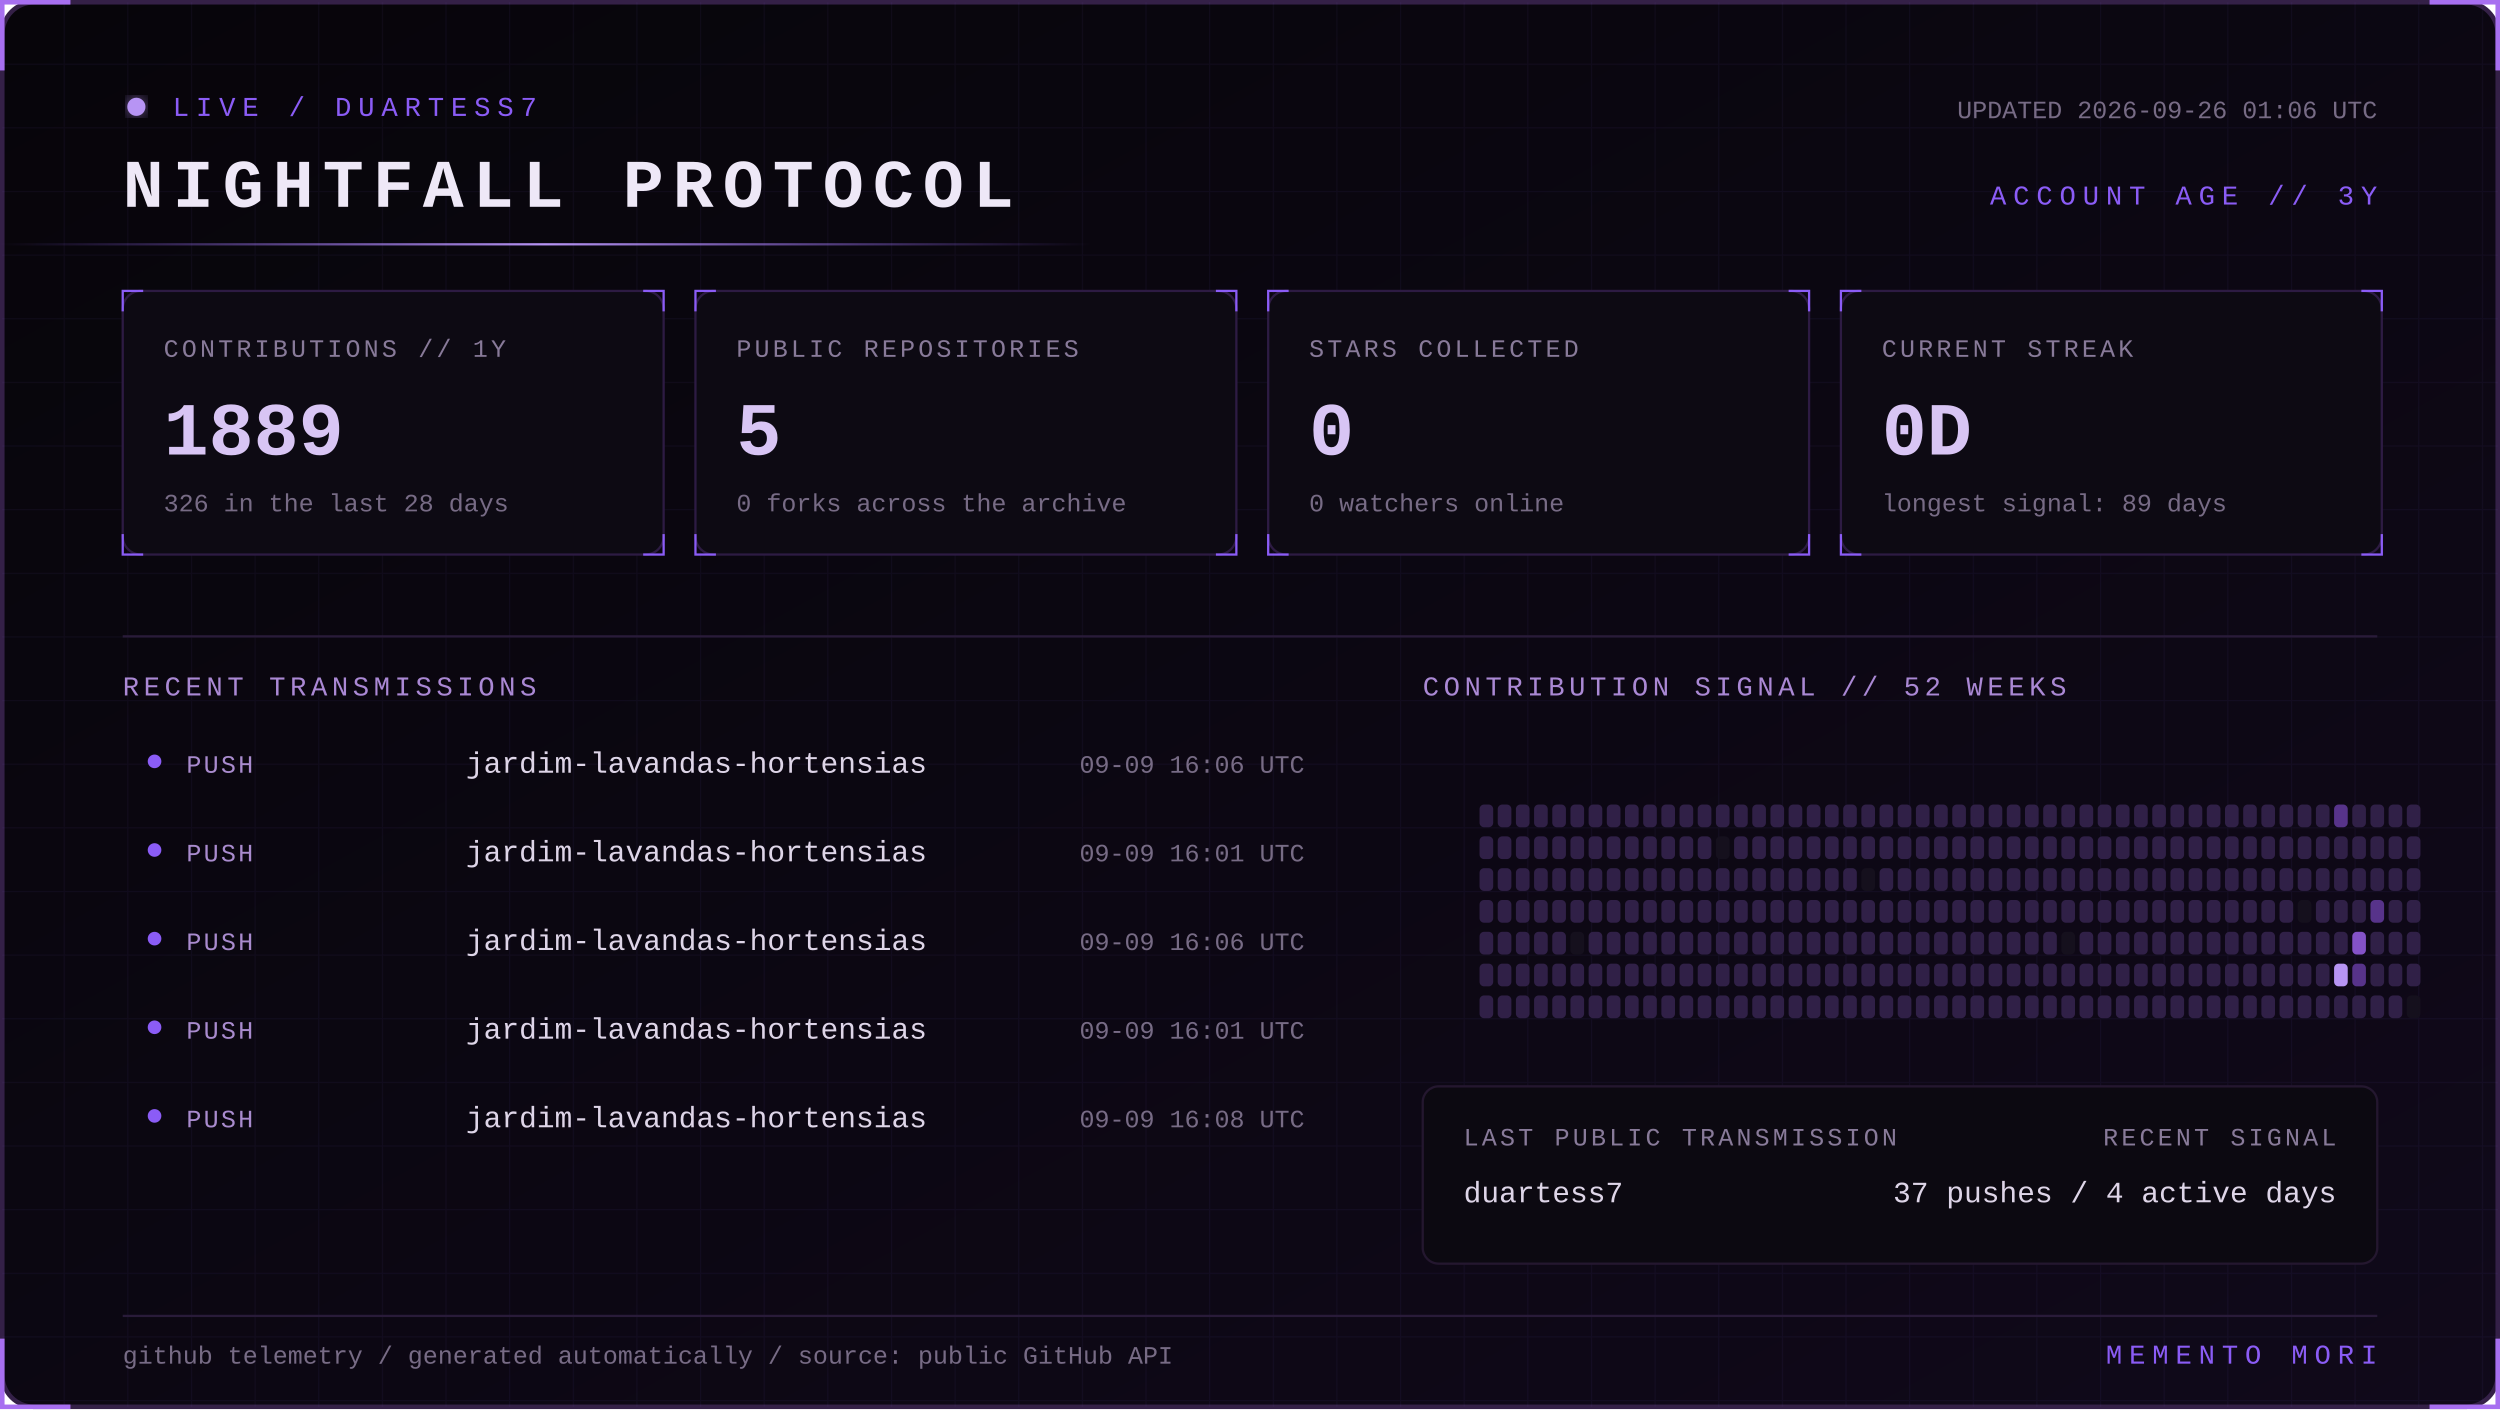
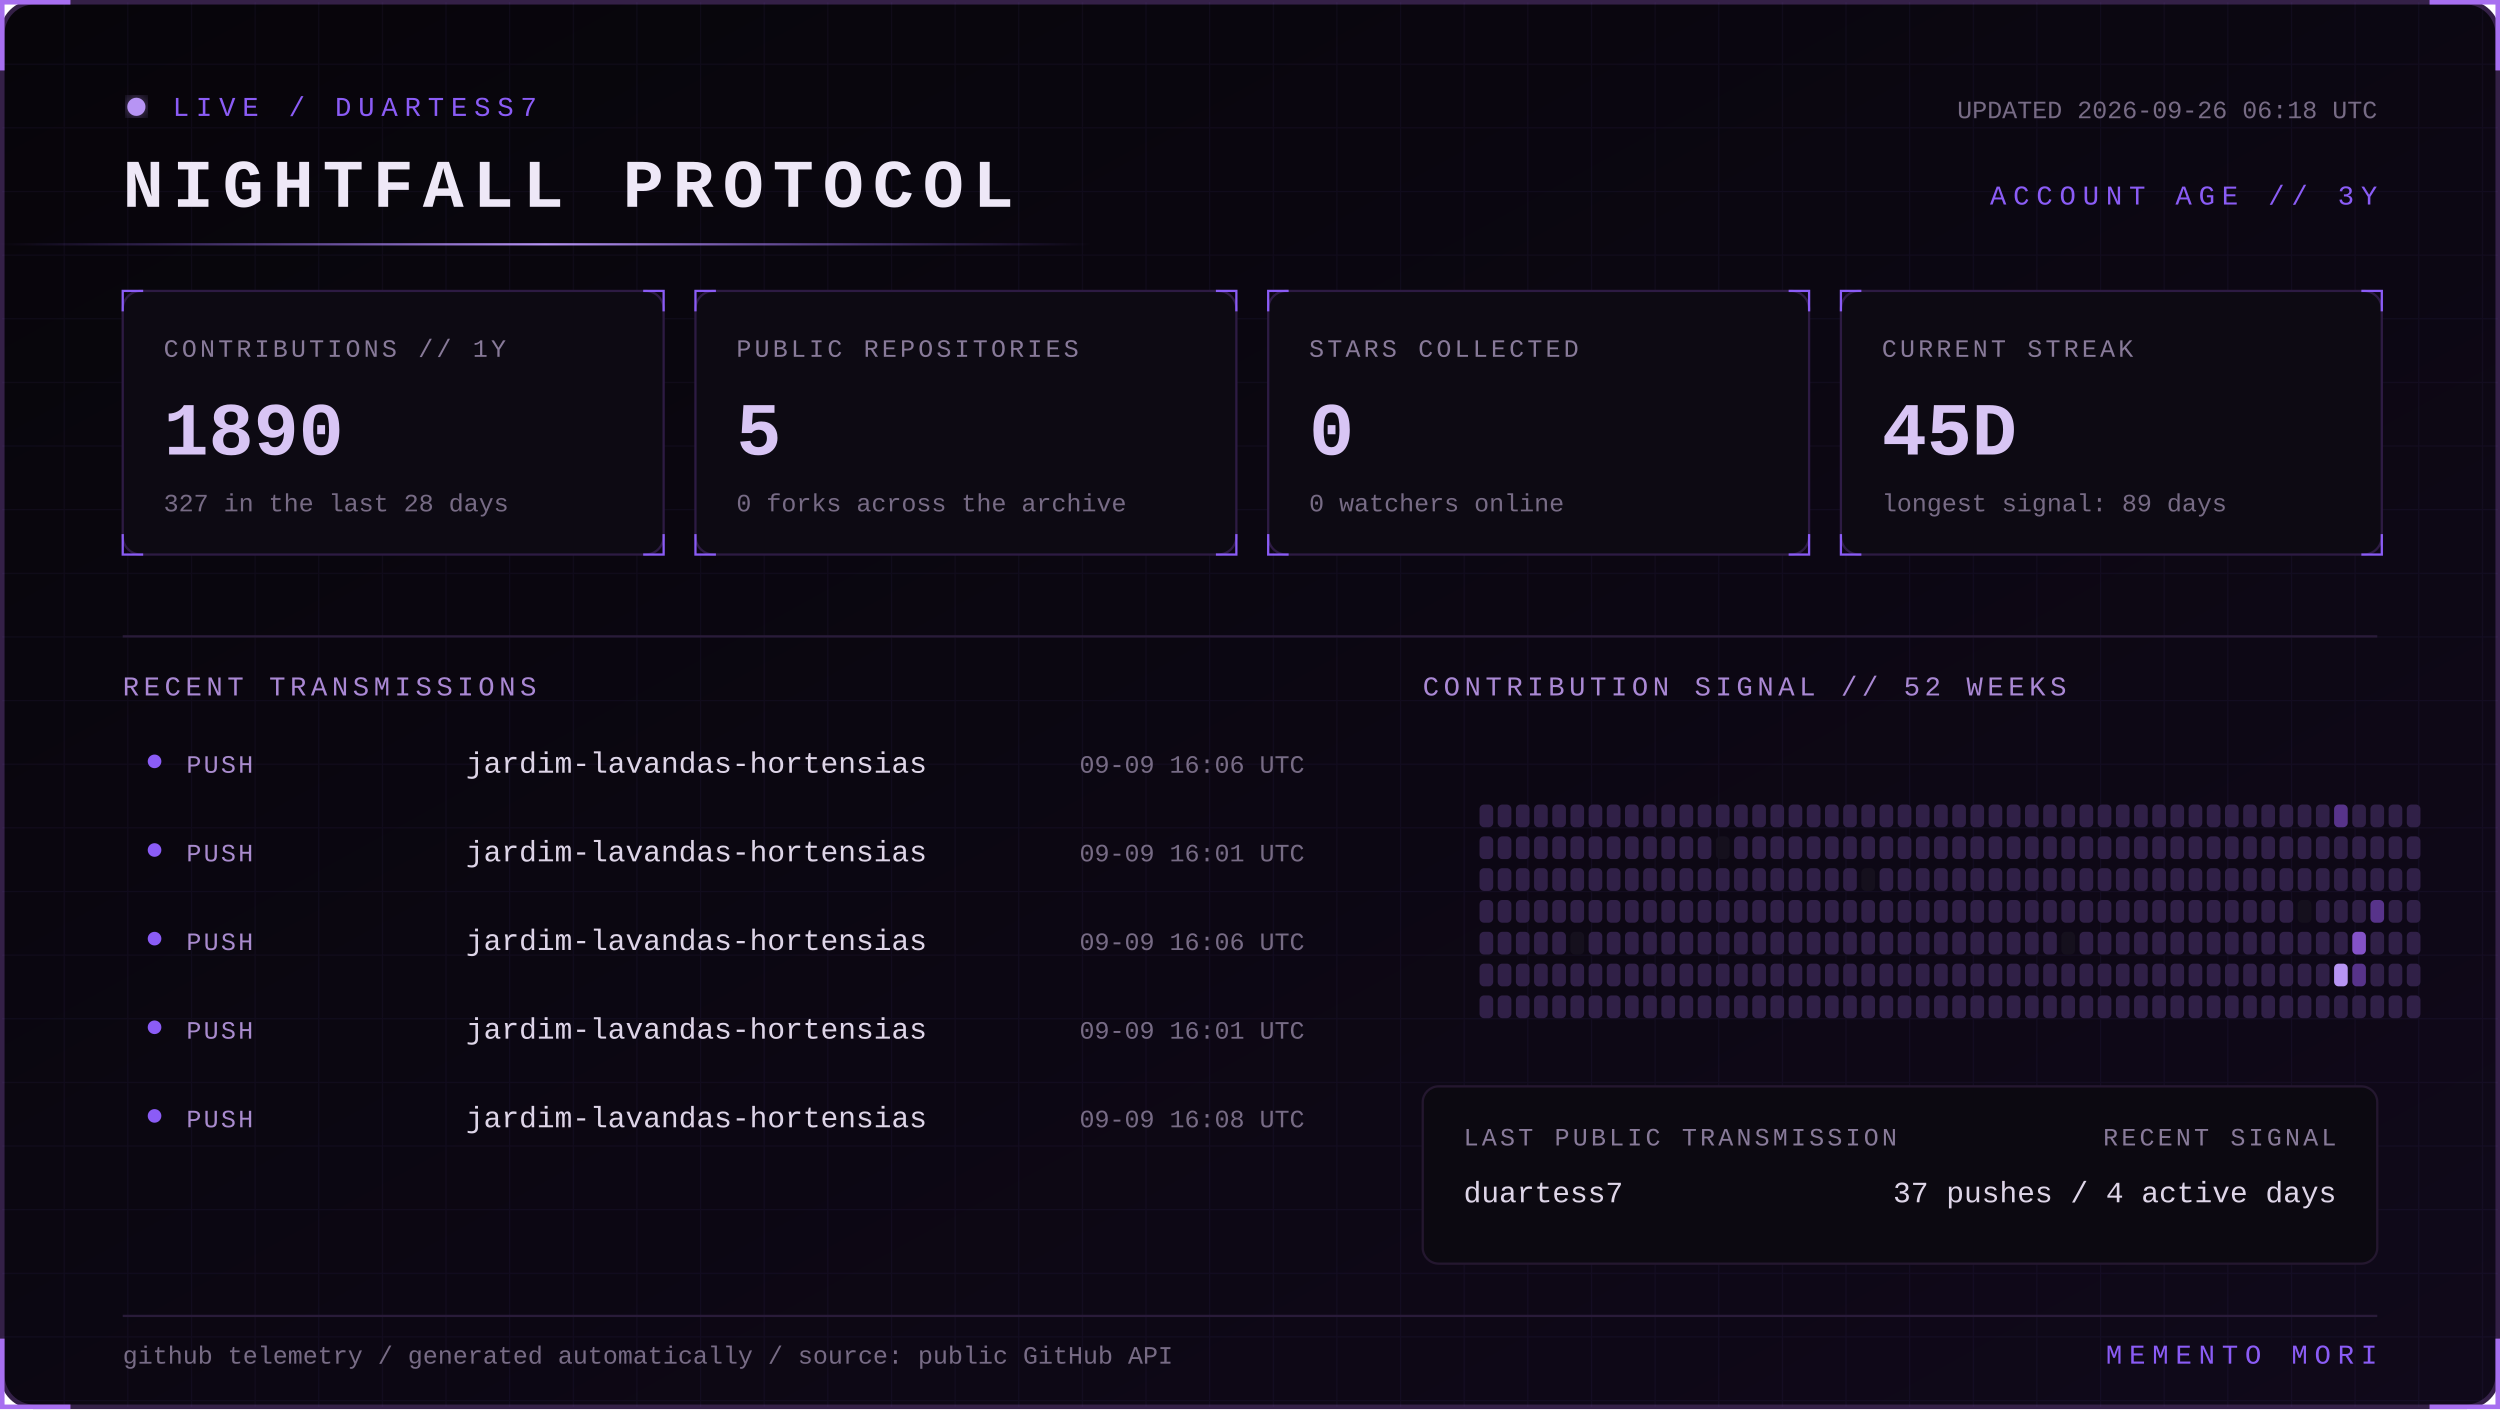
<svg xmlns="http://www.w3.org/2000/svg" width="1100" height="620" viewBox="0 0 1100 620" role="img" aria-labelledby="title desc">
  <defs>
    <linearGradient id="bg" x1="0" y1="0" x2="1" y2="1">
      <stop stop-color="#07050a" />
      <stop offset="1" stop-color="#10091a" />
    </linearGradient>
    <linearGradient id="beam">
      <stop stop-color="#8b5cf6" stop-opacity="0" />
      <stop offset=".5" stop-color="#b794f4" />
      <stop offset="1" stop-color="#8b5cf6" stop-opacity="0" />
    </linearGradient>
    <filter id="glow">
      <feGaussianBlur stdDeviation="4" result="b" />
      <feMerge>
        <feMergeNode in="b" />
        <feMergeNode in="SourceGraphic" />
      </feMerge>
    </filter>
    <pattern id="grid" width="28" height="28" patternUnits="userSpaceOnUse">
      <path d="M28 0H0V28" fill="none" stroke="#8b5cf6" stroke-opacity=".055" />
    </pattern>
    <style>
      text { font-family: Consolas, 'Courier New', monospace; }
      .kicker { fill:#8b5cf6; font-size:12px; letter-spacing:3px; }
      .title { fill:#eee8f7; font-size:30px; font-weight:700; letter-spacing:4px; }
      .label { fill:#887a99; font-size:11px; letter-spacing:1.4px; }
      .value { fill:#d8c5f4; font-size:33px; font-weight:700; }
      .detail,.pct { fill:#776b85; font-size:11px; }
      .section { fill:#aa88d4; font-size:12px; letter-spacing:2px; }
      .lang { fill:#ded5e8; font-size:13px; }
      .event { fill:#a98bce; font-size:11px; letter-spacing:1px; }
      .scan { animation:scan 5s linear infinite; }
      .blink { animation:blink 1.6s step-end infinite; }
      @keyframes scan { from { transform:translateX(-500px) } to { transform:translateX(1100px) } }
      @keyframes blink { 50% { opacity:.25 } }
    </style>
  </defs>
  <rect x="1" y="1" width="1098" height="618" rx="14" fill="url(#bg)" stroke="#342047" stroke-width="2" />
  <rect x="1" y="1" width="1098" height="618" rx="14" fill="url(#grid)" />
  <path d="M31 1H1v30 M1069 1h30v30 M1099 589v30h-30 M31 619H1v-30" stroke="#a76ff0" stroke-width="2" fill="none" />
  <g transform="translate(54 42)">
    <circle cx="6" cy="5" r="4" fill="#b794f4" filter="url(#glow)" class="blink" />
    <text x="22" y="9" class="kicker">LIVE / DUARTESS7</text>
    <text y="49" class="title">NIGHTFALL PROTOCOL</text>
-     <text x="992" y="10" text-anchor="end" class="detail">UPDATED 2026-09-26 01:06 UTC</text>
+     <text x="992" y="10" text-anchor="end" class="detail">UPDATED 2026-09-26 06:18 UTC</text>
    <text x="992" y="48" text-anchor="end" class="kicker">ACCOUNT AGE // 3Y</text>
  </g>
  <rect y="107" width="480" height="1" fill="url(#beam)" class="scan" />
  <g transform="translate(54 128)">
    <rect width="238" height="116" rx="8" fill="#0d0a13" stroke="#2d1b43" />
    <path d="M0 9V0h9 M229 0h9v9 M238 107v9h-9 M9 116H0v-9" stroke="#8b5cf6" fill="none" />
    <text x="18" y="29" class="label">CONTRIBUTIONS // 1Y</text>
-     <text x="18" y="72" class="value">1889</text>
-     <text x="18" y="97" class="detail">326 in the last 28 days</text>
+     <text x="18" y="72" class="value">1890</text>
+     <text x="18" y="97" class="detail">327 in the last 28 days</text>
  </g>
  <g transform="translate(306 128)">
    <rect width="238" height="116" rx="8" fill="#0d0a13" stroke="#2d1b43" />
    <path d="M0 9V0h9 M229 0h9v9 M238 107v9h-9 M9 116H0v-9" stroke="#8b5cf6" fill="none" />
    <text x="18" y="29" class="label">PUBLIC REPOSITORIES</text>
    <text x="18" y="72" class="value">5</text>
    <text x="18" y="97" class="detail">0 forks across the archive</text>
  </g>
  <g transform="translate(558 128)">
    <rect width="238" height="116" rx="8" fill="#0d0a13" stroke="#2d1b43" />
    <path d="M0 9V0h9 M229 0h9v9 M238 107v9h-9 M9 116H0v-9" stroke="#8b5cf6" fill="none" />
    <text x="18" y="29" class="label">STARS COLLECTED</text>
    <text x="18" y="72" class="value">0</text>
    <text x="18" y="97" class="detail">0 watchers online</text>
  </g>
  <g transform="translate(810 128)">
    <rect width="238" height="116" rx="8" fill="#0d0a13" stroke="#2d1b43" />
    <path d="M0 9V0h9 M229 0h9v9 M238 107v9h-9 M9 116H0v-9" stroke="#8b5cf6" fill="none" />
    <text x="18" y="29" class="label">CURRENT STREAK</text>
-     <text x="18" y="72" class="value">0D</text>
+     <text x="18" y="72" class="value">45D</text>
    <text x="18" y="97" class="detail">longest signal: 89 days</text>
  </g>
  <path d="M54 280H1046" stroke="#291b39" />
  <text x="54" y="306" class="section">RECENT TRANSMISSIONS</text>
  <text x="626" y="306" class="section">CONTRIBUTION SIGNAL // 52 WEEKS</text>
  <circle cx="68" cy="335" r="3" fill="#8b5cf6" />
  <text x="82" y="340" class="event">PUSH</text>
  <text x="205" y="340" class="lang">jardim-lavandas-hortensias</text>
  <text x="574" y="340" text-anchor="end" class="pct">09-09 16:06 UTC</text>
  <circle cx="68" cy="374" r="3" fill="#8b5cf6" />
  <text x="82" y="379" class="event">PUSH</text>
  <text x="205" y="379" class="lang">jardim-lavandas-hortensias</text>
  <text x="574" y="379" text-anchor="end" class="pct">09-09 16:01 UTC</text>
  <circle cx="68" cy="413" r="3" fill="#8b5cf6" />
  <text x="82" y="418" class="event">PUSH</text>
  <text x="205" y="418" class="lang">jardim-lavandas-hortensias</text>
  <text x="574" y="418" text-anchor="end" class="pct">09-09 16:06 UTC</text>
  <circle cx="68" cy="452" r="3" fill="#8b5cf6" />
  <text x="82" y="457" class="event">PUSH</text>
  <text x="205" y="457" class="lang">jardim-lavandas-hortensias</text>
  <text x="574" y="457" text-anchor="end" class="pct">09-09 16:01 UTC</text>
  <circle cx="68" cy="491" r="3" fill="#8b5cf6" />
  <text x="82" y="496" class="event">PUSH</text>
  <text x="205" y="496" class="lang">jardim-lavandas-hortensias</text>
  <text x="574" y="496" text-anchor="end" class="pct">09-09 16:08 UTC</text>
  <g>
    <rect x="651" y="354" width="6" height="10" rx="2" fill="#302047" />
    <rect x="651" y="368" width="6" height="10" rx="2" fill="#302047" />
    <rect x="651" y="382" width="6" height="10" rx="2" fill="#302047" />
    <rect x="651" y="396" width="6" height="10" rx="2" fill="#302047" />
    <rect x="651" y="410" width="6" height="10" rx="2" fill="#302047" />
    <rect x="651" y="424" width="6" height="10" rx="2" fill="#302047" />
    <rect x="651" y="438" width="6" height="10" rx="2" fill="#302047" />
    <rect x="659" y="354" width="6" height="10" rx="2" fill="#302047" />
    <rect x="659" y="368" width="6" height="10" rx="2" fill="#302047" />
    <rect x="659" y="382" width="6" height="10" rx="2" fill="#302047" />
    <rect x="659" y="396" width="6" height="10" rx="2" fill="#302047" />
    <rect x="659" y="410" width="6" height="10" rx="2" fill="#302047" />
    <rect x="659" y="424" width="6" height="10" rx="2" fill="#302047" />
    <rect x="659" y="438" width="6" height="10" rx="2" fill="#302047" />
    <rect x="667" y="354" width="6" height="10" rx="2" fill="#302047" />
    <rect x="667" y="368" width="6" height="10" rx="2" fill="#302047" />
    <rect x="667" y="382" width="6" height="10" rx="2" fill="#302047" />
    <rect x="667" y="396" width="6" height="10" rx="2" fill="#302047" />
    <rect x="667" y="410" width="6" height="10" rx="2" fill="#302047" />
    <rect x="667" y="424" width="6" height="10" rx="2" fill="#302047" />
    <rect x="667" y="438" width="6" height="10" rx="2" fill="#302047" />
    <rect x="675" y="354" width="6" height="10" rx="2" fill="#302047" />
    <rect x="675" y="368" width="6" height="10" rx="2" fill="#302047" />
    <rect x="675" y="382" width="6" height="10" rx="2" fill="#302047" />
    <rect x="675" y="396" width="6" height="10" rx="2" fill="#302047" />
    <rect x="675" y="410" width="6" height="10" rx="2" fill="#302047" />
    <rect x="675" y="424" width="6" height="10" rx="2" fill="#302047" />
    <rect x="675" y="438" width="6" height="10" rx="2" fill="#302047" />
    <rect x="683" y="354" width="6" height="10" rx="2" fill="#302047" />
    <rect x="683" y="368" width="6" height="10" rx="2" fill="#302047" />
    <rect x="683" y="382" width="6" height="10" rx="2" fill="#302047" />
    <rect x="683" y="396" width="6" height="10" rx="2" fill="#302047" />
    <rect x="683" y="410" width="6" height="10" rx="2" fill="#302047" />
    <rect x="683" y="424" width="6" height="10" rx="2" fill="#302047" />
    <rect x="683" y="438" width="6" height="10" rx="2" fill="#302047" />
    <rect x="691" y="354" width="6" height="10" rx="2" fill="#302047" />
    <rect x="691" y="368" width="6" height="10" rx="2" fill="#302047" />
    <rect x="691" y="382" width="6" height="10" rx="2" fill="#302047" />
    <rect x="691" y="396" width="6" height="10" rx="2" fill="#302047" />
    <rect x="691" y="410" width="6" height="10" rx="2" fill="#15101d" />
    <rect x="691" y="424" width="6" height="10" rx="2" fill="#302047" />
    <rect x="691" y="438" width="6" height="10" rx="2" fill="#302047" />
    <rect x="699" y="354" width="6" height="10" rx="2" fill="#302047" />
    <rect x="699" y="368" width="6" height="10" rx="2" fill="#302047" />
    <rect x="699" y="382" width="6" height="10" rx="2" fill="#302047" />
    <rect x="699" y="396" width="6" height="10" rx="2" fill="#302047" />
    <rect x="699" y="410" width="6" height="10" rx="2" fill="#302047" />
    <rect x="699" y="424" width="6" height="10" rx="2" fill="#302047" />
    <rect x="699" y="438" width="6" height="10" rx="2" fill="#302047" />
    <rect x="707" y="354" width="6" height="10" rx="2" fill="#302047" />
    <rect x="707" y="368" width="6" height="10" rx="2" fill="#302047" />
    <rect x="707" y="382" width="6" height="10" rx="2" fill="#302047" />
    <rect x="707" y="396" width="6" height="10" rx="2" fill="#302047" />
    <rect x="707" y="410" width="6" height="10" rx="2" fill="#302047" />
    <rect x="707" y="424" width="6" height="10" rx="2" fill="#302047" />
    <rect x="707" y="438" width="6" height="10" rx="2" fill="#302047" />
    <rect x="715" y="354" width="6" height="10" rx="2" fill="#302047" />
    <rect x="715" y="368" width="6" height="10" rx="2" fill="#302047" />
    <rect x="715" y="382" width="6" height="10" rx="2" fill="#302047" />
    <rect x="715" y="396" width="6" height="10" rx="2" fill="#302047" />
    <rect x="715" y="410" width="6" height="10" rx="2" fill="#302047" />
    <rect x="715" y="424" width="6" height="10" rx="2" fill="#302047" />
    <rect x="715" y="438" width="6" height="10" rx="2" fill="#302047" />
    <rect x="723" y="354" width="6" height="10" rx="2" fill="#302047" />
    <rect x="723" y="368" width="6" height="10" rx="2" fill="#302047" />
    <rect x="723" y="382" width="6" height="10" rx="2" fill="#302047" />
    <rect x="723" y="396" width="6" height="10" rx="2" fill="#302047" />
    <rect x="723" y="410" width="6" height="10" rx="2" fill="#302047" />
    <rect x="723" y="424" width="6" height="10" rx="2" fill="#302047" />
    <rect x="723" y="438" width="6" height="10" rx="2" fill="#302047" />
    <rect x="731" y="354" width="6" height="10" rx="2" fill="#302047" />
    <rect x="731" y="368" width="6" height="10" rx="2" fill="#302047" />
    <rect x="731" y="382" width="6" height="10" rx="2" fill="#302047" />
    <rect x="731" y="396" width="6" height="10" rx="2" fill="#302047" />
    <rect x="731" y="410" width="6" height="10" rx="2" fill="#302047" />
    <rect x="731" y="424" width="6" height="10" rx="2" fill="#302047" />
    <rect x="731" y="438" width="6" height="10" rx="2" fill="#302047" />
    <rect x="739" y="354" width="6" height="10" rx="2" fill="#302047" />
    <rect x="739" y="368" width="6" height="10" rx="2" fill="#302047" />
    <rect x="739" y="382" width="6" height="10" rx="2" fill="#302047" />
    <rect x="739" y="396" width="6" height="10" rx="2" fill="#302047" />
    <rect x="739" y="410" width="6" height="10" rx="2" fill="#302047" />
    <rect x="739" y="424" width="6" height="10" rx="2" fill="#302047" />
    <rect x="739" y="438" width="6" height="10" rx="2" fill="#302047" />
    <rect x="747" y="354" width="6" height="10" rx="2" fill="#302047" />
    <rect x="747" y="368" width="6" height="10" rx="2" fill="#302047" />
    <rect x="747" y="382" width="6" height="10" rx="2" fill="#302047" />
    <rect x="747" y="396" width="6" height="10" rx="2" fill="#302047" />
    <rect x="747" y="410" width="6" height="10" rx="2" fill="#302047" />
    <rect x="747" y="424" width="6" height="10" rx="2" fill="#302047" />
    <rect x="747" y="438" width="6" height="10" rx="2" fill="#302047" />
    <rect x="755" y="354" width="6" height="10" rx="2" fill="#302047" />
    <rect x="755" y="368" width="6" height="10" rx="2" fill="#15101d" />
    <rect x="755" y="382" width="6" height="10" rx="2" fill="#302047" />
    <rect x="755" y="396" width="6" height="10" rx="2" fill="#302047" />
    <rect x="755" y="410" width="6" height="10" rx="2" fill="#302047" />
    <rect x="755" y="424" width="6" height="10" rx="2" fill="#302047" />
    <rect x="755" y="438" width="6" height="10" rx="2" fill="#302047" />
    <rect x="763" y="354" width="6" height="10" rx="2" fill="#302047" />
    <rect x="763" y="368" width="6" height="10" rx="2" fill="#302047" />
    <rect x="763" y="382" width="6" height="10" rx="2" fill="#302047" />
    <rect x="763" y="396" width="6" height="10" rx="2" fill="#302047" />
    <rect x="763" y="410" width="6" height="10" rx="2" fill="#302047" />
    <rect x="763" y="424" width="6" height="10" rx="2" fill="#302047" />
    <rect x="763" y="438" width="6" height="10" rx="2" fill="#302047" />
    <rect x="771" y="354" width="6" height="10" rx="2" fill="#302047" />
    <rect x="771" y="368" width="6" height="10" rx="2" fill="#302047" />
    <rect x="771" y="382" width="6" height="10" rx="2" fill="#302047" />
    <rect x="771" y="396" width="6" height="10" rx="2" fill="#302047" />
    <rect x="771" y="410" width="6" height="10" rx="2" fill="#302047" />
    <rect x="771" y="424" width="6" height="10" rx="2" fill="#302047" />
    <rect x="771" y="438" width="6" height="10" rx="2" fill="#302047" />
    <rect x="779" y="354" width="6" height="10" rx="2" fill="#302047" />
    <rect x="779" y="368" width="6" height="10" rx="2" fill="#302047" />
    <rect x="779" y="382" width="6" height="10" rx="2" fill="#302047" />
    <rect x="779" y="396" width="6" height="10" rx="2" fill="#302047" />
    <rect x="779" y="410" width="6" height="10" rx="2" fill="#302047" />
    <rect x="779" y="424" width="6" height="10" rx="2" fill="#302047" />
    <rect x="779" y="438" width="6" height="10" rx="2" fill="#302047" />
    <rect x="787" y="354" width="6" height="10" rx="2" fill="#302047" />
    <rect x="787" y="368" width="6" height="10" rx="2" fill="#302047" />
    <rect x="787" y="382" width="6" height="10" rx="2" fill="#302047" />
    <rect x="787" y="396" width="6" height="10" rx="2" fill="#302047" />
    <rect x="787" y="410" width="6" height="10" rx="2" fill="#302047" />
    <rect x="787" y="424" width="6" height="10" rx="2" fill="#302047" />
    <rect x="787" y="438" width="6" height="10" rx="2" fill="#302047" />
    <rect x="795" y="354" width="6" height="10" rx="2" fill="#302047" />
    <rect x="795" y="368" width="6" height="10" rx="2" fill="#302047" />
    <rect x="795" y="382" width="6" height="10" rx="2" fill="#302047" />
    <rect x="795" y="396" width="6" height="10" rx="2" fill="#302047" />
    <rect x="795" y="410" width="6" height="10" rx="2" fill="#302047" />
    <rect x="795" y="424" width="6" height="10" rx="2" fill="#302047" />
    <rect x="795" y="438" width="6" height="10" rx="2" fill="#302047" />
    <rect x="803" y="354" width="6" height="10" rx="2" fill="#302047" />
    <rect x="803" y="368" width="6" height="10" rx="2" fill="#302047" />
    <rect x="803" y="382" width="6" height="10" rx="2" fill="#302047" />
    <rect x="803" y="396" width="6" height="10" rx="2" fill="#302047" />
    <rect x="803" y="410" width="6" height="10" rx="2" fill="#302047" />
    <rect x="803" y="424" width="6" height="10" rx="2" fill="#302047" />
    <rect x="803" y="438" width="6" height="10" rx="2" fill="#302047" />
    <rect x="811" y="354" width="6" height="10" rx="2" fill="#302047" />
    <rect x="811" y="368" width="6" height="10" rx="2" fill="#302047" />
    <rect x="811" y="382" width="6" height="10" rx="2" fill="#302047" />
    <rect x="811" y="396" width="6" height="10" rx="2" fill="#302047" />
    <rect x="811" y="410" width="6" height="10" rx="2" fill="#302047" />
    <rect x="811" y="424" width="6" height="10" rx="2" fill="#302047" />
    <rect x="811" y="438" width="6" height="10" rx="2" fill="#302047" />
    <rect x="819" y="354" width="6" height="10" rx="2" fill="#302047" />
    <rect x="819" y="368" width="6" height="10" rx="2" fill="#302047" />
    <rect x="819" y="382" width="6" height="10" rx="2" fill="#15101d" />
    <rect x="819" y="396" width="6" height="10" rx="2" fill="#302047" />
    <rect x="819" y="410" width="6" height="10" rx="2" fill="#302047" />
    <rect x="819" y="424" width="6" height="10" rx="2" fill="#302047" />
    <rect x="819" y="438" width="6" height="10" rx="2" fill="#302047" />
    <rect x="827" y="354" width="6" height="10" rx="2" fill="#302047" />
    <rect x="827" y="368" width="6" height="10" rx="2" fill="#302047" />
    <rect x="827" y="382" width="6" height="10" rx="2" fill="#302047" />
    <rect x="827" y="396" width="6" height="10" rx="2" fill="#302047" />
    <rect x="827" y="410" width="6" height="10" rx="2" fill="#302047" />
    <rect x="827" y="424" width="6" height="10" rx="2" fill="#302047" />
    <rect x="827" y="438" width="6" height="10" rx="2" fill="#302047" />
    <rect x="835" y="354" width="6" height="10" rx="2" fill="#302047" />
    <rect x="835" y="368" width="6" height="10" rx="2" fill="#302047" />
    <rect x="835" y="382" width="6" height="10" rx="2" fill="#302047" />
    <rect x="835" y="396" width="6" height="10" rx="2" fill="#302047" />
    <rect x="835" y="410" width="6" height="10" rx="2" fill="#302047" />
    <rect x="835" y="424" width="6" height="10" rx="2" fill="#302047" />
    <rect x="835" y="438" width="6" height="10" rx="2" fill="#302047" />
    <rect x="843" y="354" width="6" height="10" rx="2" fill="#302047" />
    <rect x="843" y="368" width="6" height="10" rx="2" fill="#302047" />
    <rect x="843" y="382" width="6" height="10" rx="2" fill="#302047" />
    <rect x="843" y="396" width="6" height="10" rx="2" fill="#302047" />
    <rect x="843" y="410" width="6" height="10" rx="2" fill="#302047" />
    <rect x="843" y="424" width="6" height="10" rx="2" fill="#302047" />
    <rect x="843" y="438" width="6" height="10" rx="2" fill="#302047" />
    <rect x="851" y="354" width="6" height="10" rx="2" fill="#302047" />
    <rect x="851" y="368" width="6" height="10" rx="2" fill="#302047" />
    <rect x="851" y="382" width="6" height="10" rx="2" fill="#302047" />
    <rect x="851" y="396" width="6" height="10" rx="2" fill="#302047" />
    <rect x="851" y="410" width="6" height="10" rx="2" fill="#302047" />
    <rect x="851" y="424" width="6" height="10" rx="2" fill="#302047" />
    <rect x="851" y="438" width="6" height="10" rx="2" fill="#302047" />
    <rect x="859" y="354" width="6" height="10" rx="2" fill="#302047" />
    <rect x="859" y="368" width="6" height="10" rx="2" fill="#302047" />
    <rect x="859" y="382" width="6" height="10" rx="2" fill="#302047" />
    <rect x="859" y="396" width="6" height="10" rx="2" fill="#302047" />
    <rect x="859" y="410" width="6" height="10" rx="2" fill="#302047" />
    <rect x="859" y="424" width="6" height="10" rx="2" fill="#302047" />
    <rect x="859" y="438" width="6" height="10" rx="2" fill="#302047" />
    <rect x="867" y="354" width="6" height="10" rx="2" fill="#302047" />
    <rect x="867" y="368" width="6" height="10" rx="2" fill="#302047" />
    <rect x="867" y="382" width="6" height="10" rx="2" fill="#302047" />
    <rect x="867" y="396" width="6" height="10" rx="2" fill="#302047" />
    <rect x="867" y="410" width="6" height="10" rx="2" fill="#302047" />
    <rect x="867" y="424" width="6" height="10" rx="2" fill="#302047" />
    <rect x="867" y="438" width="6" height="10" rx="2" fill="#302047" />
    <rect x="875" y="354" width="6" height="10" rx="2" fill="#302047" />
    <rect x="875" y="368" width="6" height="10" rx="2" fill="#302047" />
    <rect x="875" y="382" width="6" height="10" rx="2" fill="#302047" />
    <rect x="875" y="396" width="6" height="10" rx="2" fill="#302047" />
    <rect x="875" y="410" width="6" height="10" rx="2" fill="#302047" />
    <rect x="875" y="424" width="6" height="10" rx="2" fill="#302047" />
    <rect x="875" y="438" width="6" height="10" rx="2" fill="#302047" />
    <rect x="883" y="354" width="6" height="10" rx="2" fill="#302047" />
    <rect x="883" y="368" width="6" height="10" rx="2" fill="#302047" />
    <rect x="883" y="382" width="6" height="10" rx="2" fill="#302047" />
    <rect x="883" y="396" width="6" height="10" rx="2" fill="#302047" />
    <rect x="883" y="410" width="6" height="10" rx="2" fill="#302047" />
    <rect x="883" y="424" width="6" height="10" rx="2" fill="#302047" />
    <rect x="883" y="438" width="6" height="10" rx="2" fill="#302047" />
    <rect x="891" y="354" width="6" height="10" rx="2" fill="#302047" />
    <rect x="891" y="368" width="6" height="10" rx="2" fill="#302047" />
    <rect x="891" y="382" width="6" height="10" rx="2" fill="#302047" />
    <rect x="891" y="396" width="6" height="10" rx="2" fill="#302047" />
    <rect x="891" y="410" width="6" height="10" rx="2" fill="#302047" />
    <rect x="891" y="424" width="6" height="10" rx="2" fill="#302047" />
    <rect x="891" y="438" width="6" height="10" rx="2" fill="#302047" />
    <rect x="899" y="354" width="6" height="10" rx="2" fill="#302047" />
    <rect x="899" y="368" width="6" height="10" rx="2" fill="#302047" />
    <rect x="899" y="382" width="6" height="10" rx="2" fill="#302047" />
    <rect x="899" y="396" width="6" height="10" rx="2" fill="#302047" />
    <rect x="899" y="410" width="6" height="10" rx="2" fill="#302047" />
    <rect x="899" y="424" width="6" height="10" rx="2" fill="#302047" />
    <rect x="899" y="438" width="6" height="10" rx="2" fill="#302047" />
    <rect x="907" y="354" width="6" height="10" rx="2" fill="#302047" />
    <rect x="907" y="368" width="6" height="10" rx="2" fill="#302047" />
    <rect x="907" y="382" width="6" height="10" rx="2" fill="#302047" />
    <rect x="907" y="396" width="6" height="10" rx="2" fill="#302047" />
    <rect x="907" y="410" width="6" height="10" rx="2" fill="#15101d" />
    <rect x="907" y="424" width="6" height="10" rx="2" fill="#302047" />
    <rect x="907" y="438" width="6" height="10" rx="2" fill="#302047" />
    <rect x="915" y="354" width="6" height="10" rx="2" fill="#302047" />
    <rect x="915" y="368" width="6" height="10" rx="2" fill="#302047" />
    <rect x="915" y="382" width="6" height="10" rx="2" fill="#302047" />
    <rect x="915" y="396" width="6" height="10" rx="2" fill="#302047" />
    <rect x="915" y="410" width="6" height="10" rx="2" fill="#302047" />
    <rect x="915" y="424" width="6" height="10" rx="2" fill="#302047" />
    <rect x="915" y="438" width="6" height="10" rx="2" fill="#302047" />
    <rect x="923" y="354" width="6" height="10" rx="2" fill="#302047" />
    <rect x="923" y="368" width="6" height="10" rx="2" fill="#302047" />
    <rect x="923" y="382" width="6" height="10" rx="2" fill="#302047" />
    <rect x="923" y="396" width="6" height="10" rx="2" fill="#302047" />
    <rect x="923" y="410" width="6" height="10" rx="2" fill="#302047" />
    <rect x="923" y="424" width="6" height="10" rx="2" fill="#302047" />
    <rect x="923" y="438" width="6" height="10" rx="2" fill="#302047" />
    <rect x="931" y="354" width="6" height="10" rx="2" fill="#302047" />
    <rect x="931" y="368" width="6" height="10" rx="2" fill="#302047" />
    <rect x="931" y="382" width="6" height="10" rx="2" fill="#302047" />
    <rect x="931" y="396" width="6" height="10" rx="2" fill="#302047" />
    <rect x="931" y="410" width="6" height="10" rx="2" fill="#302047" />
    <rect x="931" y="424" width="6" height="10" rx="2" fill="#302047" />
    <rect x="931" y="438" width="6" height="10" rx="2" fill="#302047" />
    <rect x="939" y="354" width="6" height="10" rx="2" fill="#302047" />
    <rect x="939" y="368" width="6" height="10" rx="2" fill="#302047" />
    <rect x="939" y="382" width="6" height="10" rx="2" fill="#302047" />
    <rect x="939" y="396" width="6" height="10" rx="2" fill="#302047" />
    <rect x="939" y="410" width="6" height="10" rx="2" fill="#302047" />
    <rect x="939" y="424" width="6" height="10" rx="2" fill="#302047" />
    <rect x="939" y="438" width="6" height="10" rx="2" fill="#302047" />
    <rect x="947" y="354" width="6" height="10" rx="2" fill="#302047" />
    <rect x="947" y="368" width="6" height="10" rx="2" fill="#302047" />
    <rect x="947" y="382" width="6" height="10" rx="2" fill="#302047" />
    <rect x="947" y="396" width="6" height="10" rx="2" fill="#302047" />
    <rect x="947" y="410" width="6" height="10" rx="2" fill="#302047" />
    <rect x="947" y="424" width="6" height="10" rx="2" fill="#302047" />
    <rect x="947" y="438" width="6" height="10" rx="2" fill="#302047" />
    <rect x="955" y="354" width="6" height="10" rx="2" fill="#302047" />
    <rect x="955" y="368" width="6" height="10" rx="2" fill="#302047" />
    <rect x="955" y="382" width="6" height="10" rx="2" fill="#302047" />
    <rect x="955" y="396" width="6" height="10" rx="2" fill="#302047" />
    <rect x="955" y="410" width="6" height="10" rx="2" fill="#302047" />
    <rect x="955" y="424" width="6" height="10" rx="2" fill="#302047" />
    <rect x="955" y="438" width="6" height="10" rx="2" fill="#302047" />
    <rect x="963" y="354" width="6" height="10" rx="2" fill="#302047" />
    <rect x="963" y="368" width="6" height="10" rx="2" fill="#302047" />
    <rect x="963" y="382" width="6" height="10" rx="2" fill="#302047" />
    <rect x="963" y="396" width="6" height="10" rx="2" fill="#302047" />
    <rect x="963" y="410" width="6" height="10" rx="2" fill="#302047" />
    <rect x="963" y="424" width="6" height="10" rx="2" fill="#302047" />
    <rect x="963" y="438" width="6" height="10" rx="2" fill="#302047" />
    <rect x="971" y="354" width="6" height="10" rx="2" fill="#302047" />
    <rect x="971" y="368" width="6" height="10" rx="2" fill="#302047" />
    <rect x="971" y="382" width="6" height="10" rx="2" fill="#302047" />
    <rect x="971" y="396" width="6" height="10" rx="2" fill="#302047" />
    <rect x="971" y="410" width="6" height="10" rx="2" fill="#302047" />
    <rect x="971" y="424" width="6" height="10" rx="2" fill="#302047" />
    <rect x="971" y="438" width="6" height="10" rx="2" fill="#302047" />
    <rect x="979" y="354" width="6" height="10" rx="2" fill="#302047" />
    <rect x="979" y="368" width="6" height="10" rx="2" fill="#302047" />
    <rect x="979" y="382" width="6" height="10" rx="2" fill="#302047" />
    <rect x="979" y="396" width="6" height="10" rx="2" fill="#302047" />
    <rect x="979" y="410" width="6" height="10" rx="2" fill="#302047" />
    <rect x="979" y="424" width="6" height="10" rx="2" fill="#302047" />
    <rect x="979" y="438" width="6" height="10" rx="2" fill="#302047" />
    <rect x="987" y="354" width="6" height="10" rx="2" fill="#302047" />
    <rect x="987" y="368" width="6" height="10" rx="2" fill="#302047" />
    <rect x="987" y="382" width="6" height="10" rx="2" fill="#302047" />
    <rect x="987" y="396" width="6" height="10" rx="2" fill="#302047" />
    <rect x="987" y="410" width="6" height="10" rx="2" fill="#302047" />
    <rect x="987" y="424" width="6" height="10" rx="2" fill="#302047" />
    <rect x="987" y="438" width="6" height="10" rx="2" fill="#302047" />
    <rect x="995" y="354" width="6" height="10" rx="2" fill="#302047" />
    <rect x="995" y="368" width="6" height="10" rx="2" fill="#302047" />
    <rect x="995" y="382" width="6" height="10" rx="2" fill="#302047" />
    <rect x="995" y="396" width="6" height="10" rx="2" fill="#302047" />
    <rect x="995" y="410" width="6" height="10" rx="2" fill="#302047" />
    <rect x="995" y="424" width="6" height="10" rx="2" fill="#302047" />
    <rect x="995" y="438" width="6" height="10" rx="2" fill="#302047" />
    <rect x="1003" y="354" width="6" height="10" rx="2" fill="#302047" />
    <rect x="1003" y="368" width="6" height="10" rx="2" fill="#302047" />
    <rect x="1003" y="382" width="6" height="10" rx="2" fill="#302047" />
    <rect x="1003" y="396" width="6" height="10" rx="2" fill="#302047" />
    <rect x="1003" y="410" width="6" height="10" rx="2" fill="#302047" />
    <rect x="1003" y="424" width="6" height="10" rx="2" fill="#302047" />
    <rect x="1003" y="438" width="6" height="10" rx="2" fill="#302047" />
    <rect x="1011" y="354" width="6" height="10" rx="2" fill="#302047" />
    <rect x="1011" y="368" width="6" height="10" rx="2" fill="#302047" />
    <rect x="1011" y="382" width="6" height="10" rx="2" fill="#302047" />
    <rect x="1011" y="396" width="6" height="10" rx="2" fill="#15101d" />
    <rect x="1011" y="410" width="6" height="10" rx="2" fill="#302047" />
    <rect x="1011" y="424" width="6" height="10" rx="2" fill="#302047" />
    <rect x="1011" y="438" width="6" height="10" rx="2" fill="#302047" />
    <rect x="1019" y="354" width="6" height="10" rx="2" fill="#302047" />
    <rect x="1019" y="368" width="6" height="10" rx="2" fill="#302047" />
    <rect x="1019" y="382" width="6" height="10" rx="2" fill="#302047" />
    <rect x="1019" y="396" width="6" height="10" rx="2" fill="#302047" />
    <rect x="1019" y="410" width="6" height="10" rx="2" fill="#302047" />
    <rect x="1019" y="424" width="6" height="10" rx="2" fill="#302047" />
    <rect x="1019" y="438" width="6" height="10" rx="2" fill="#302047" />
    <rect x="1027" y="354" width="6" height="10" rx="2" fill="#57338a" />
    <rect x="1027" y="368" width="6" height="10" rx="2" fill="#302047" />
    <rect x="1027" y="382" width="6" height="10" rx="2" fill="#302047" />
    <rect x="1027" y="396" width="6" height="10" rx="2" fill="#302047" />
    <rect x="1027" y="410" width="6" height="10" rx="2" fill="#302047" />
    <rect x="1027" y="424" width="6" height="10" rx="2" fill="#b794f4" />
    <rect x="1027" y="438" width="6" height="10" rx="2" fill="#302047" />
    <rect x="1035" y="354" width="6" height="10" rx="2" fill="#302047" />
    <rect x="1035" y="368" width="6" height="10" rx="2" fill="#302047" />
    <rect x="1035" y="382" width="6" height="10" rx="2" fill="#302047" />
    <rect x="1035" y="396" width="6" height="10" rx="2" fill="#302047" />
    <rect x="1035" y="410" width="6" height="10" rx="2" fill="#8452c7" />
    <rect x="1035" y="424" width="6" height="10" rx="2" fill="#57338a" />
    <rect x="1035" y="438" width="6" height="10" rx="2" fill="#302047" />
    <rect x="1043" y="354" width="6" height="10" rx="2" fill="#302047" />
    <rect x="1043" y="368" width="6" height="10" rx="2" fill="#302047" />
    <rect x="1043" y="382" width="6" height="10" rx="2" fill="#302047" />
    <rect x="1043" y="396" width="6" height="10" rx="2" fill="#57338a" />
    <rect x="1043" y="410" width="6" height="10" rx="2" fill="#302047" />
    <rect x="1043" y="424" width="6" height="10" rx="2" fill="#302047" />
    <rect x="1043" y="438" width="6" height="10" rx="2" fill="#302047" />
    <rect x="1051" y="354" width="6" height="10" rx="2" fill="#302047" />
    <rect x="1051" y="368" width="6" height="10" rx="2" fill="#302047" />
    <rect x="1051" y="382" width="6" height="10" rx="2" fill="#302047" />
    <rect x="1051" y="396" width="6" height="10" rx="2" fill="#302047" />
    <rect x="1051" y="410" width="6" height="10" rx="2" fill="#302047" />
    <rect x="1051" y="424" width="6" height="10" rx="2" fill="#302047" />
    <rect x="1051" y="438" width="6" height="10" rx="2" fill="#302047" />
    <rect x="1059" y="354" width="6" height="10" rx="2" fill="#302047" />
    <rect x="1059" y="368" width="6" height="10" rx="2" fill="#302047" />
    <rect x="1059" y="382" width="6" height="10" rx="2" fill="#302047" />
    <rect x="1059" y="396" width="6" height="10" rx="2" fill="#302047" />
    <rect x="1059" y="410" width="6" height="10" rx="2" fill="#302047" />
    <rect x="1059" y="424" width="6" height="10" rx="2" fill="#302047" />
-     <rect x="1059" y="438" width="6" height="10" rx="2" fill="#15101d" />
+     <rect x="1059" y="438" width="6" height="10" rx="2" fill="#302047" />
  </g>
  <g transform="translate(626 478)">
    <rect width="420" height="78" rx="7" fill="#0c0911" stroke="#24172f" />
    <text x="18" y="26" class="label">LAST PUBLIC TRANSMISSION</text>
    <text x="18" y="51" class="lang">duartess7</text>
    <text x="402" y="26" text-anchor="end" class="label">RECENT SIGNAL</text>
    <text x="402" y="51" text-anchor="end" class="lang">37 pushes / 4 active days</text>
  </g>
  <path d="M54 579H1046" stroke="#291b39" />
  <text x="54" y="600" class="detail">github telemetry / generated automatically / source: public GitHub API</text>
  <text x="1046" y="600" text-anchor="end" class="kicker">MEMENTO MORI</text>
</svg>
